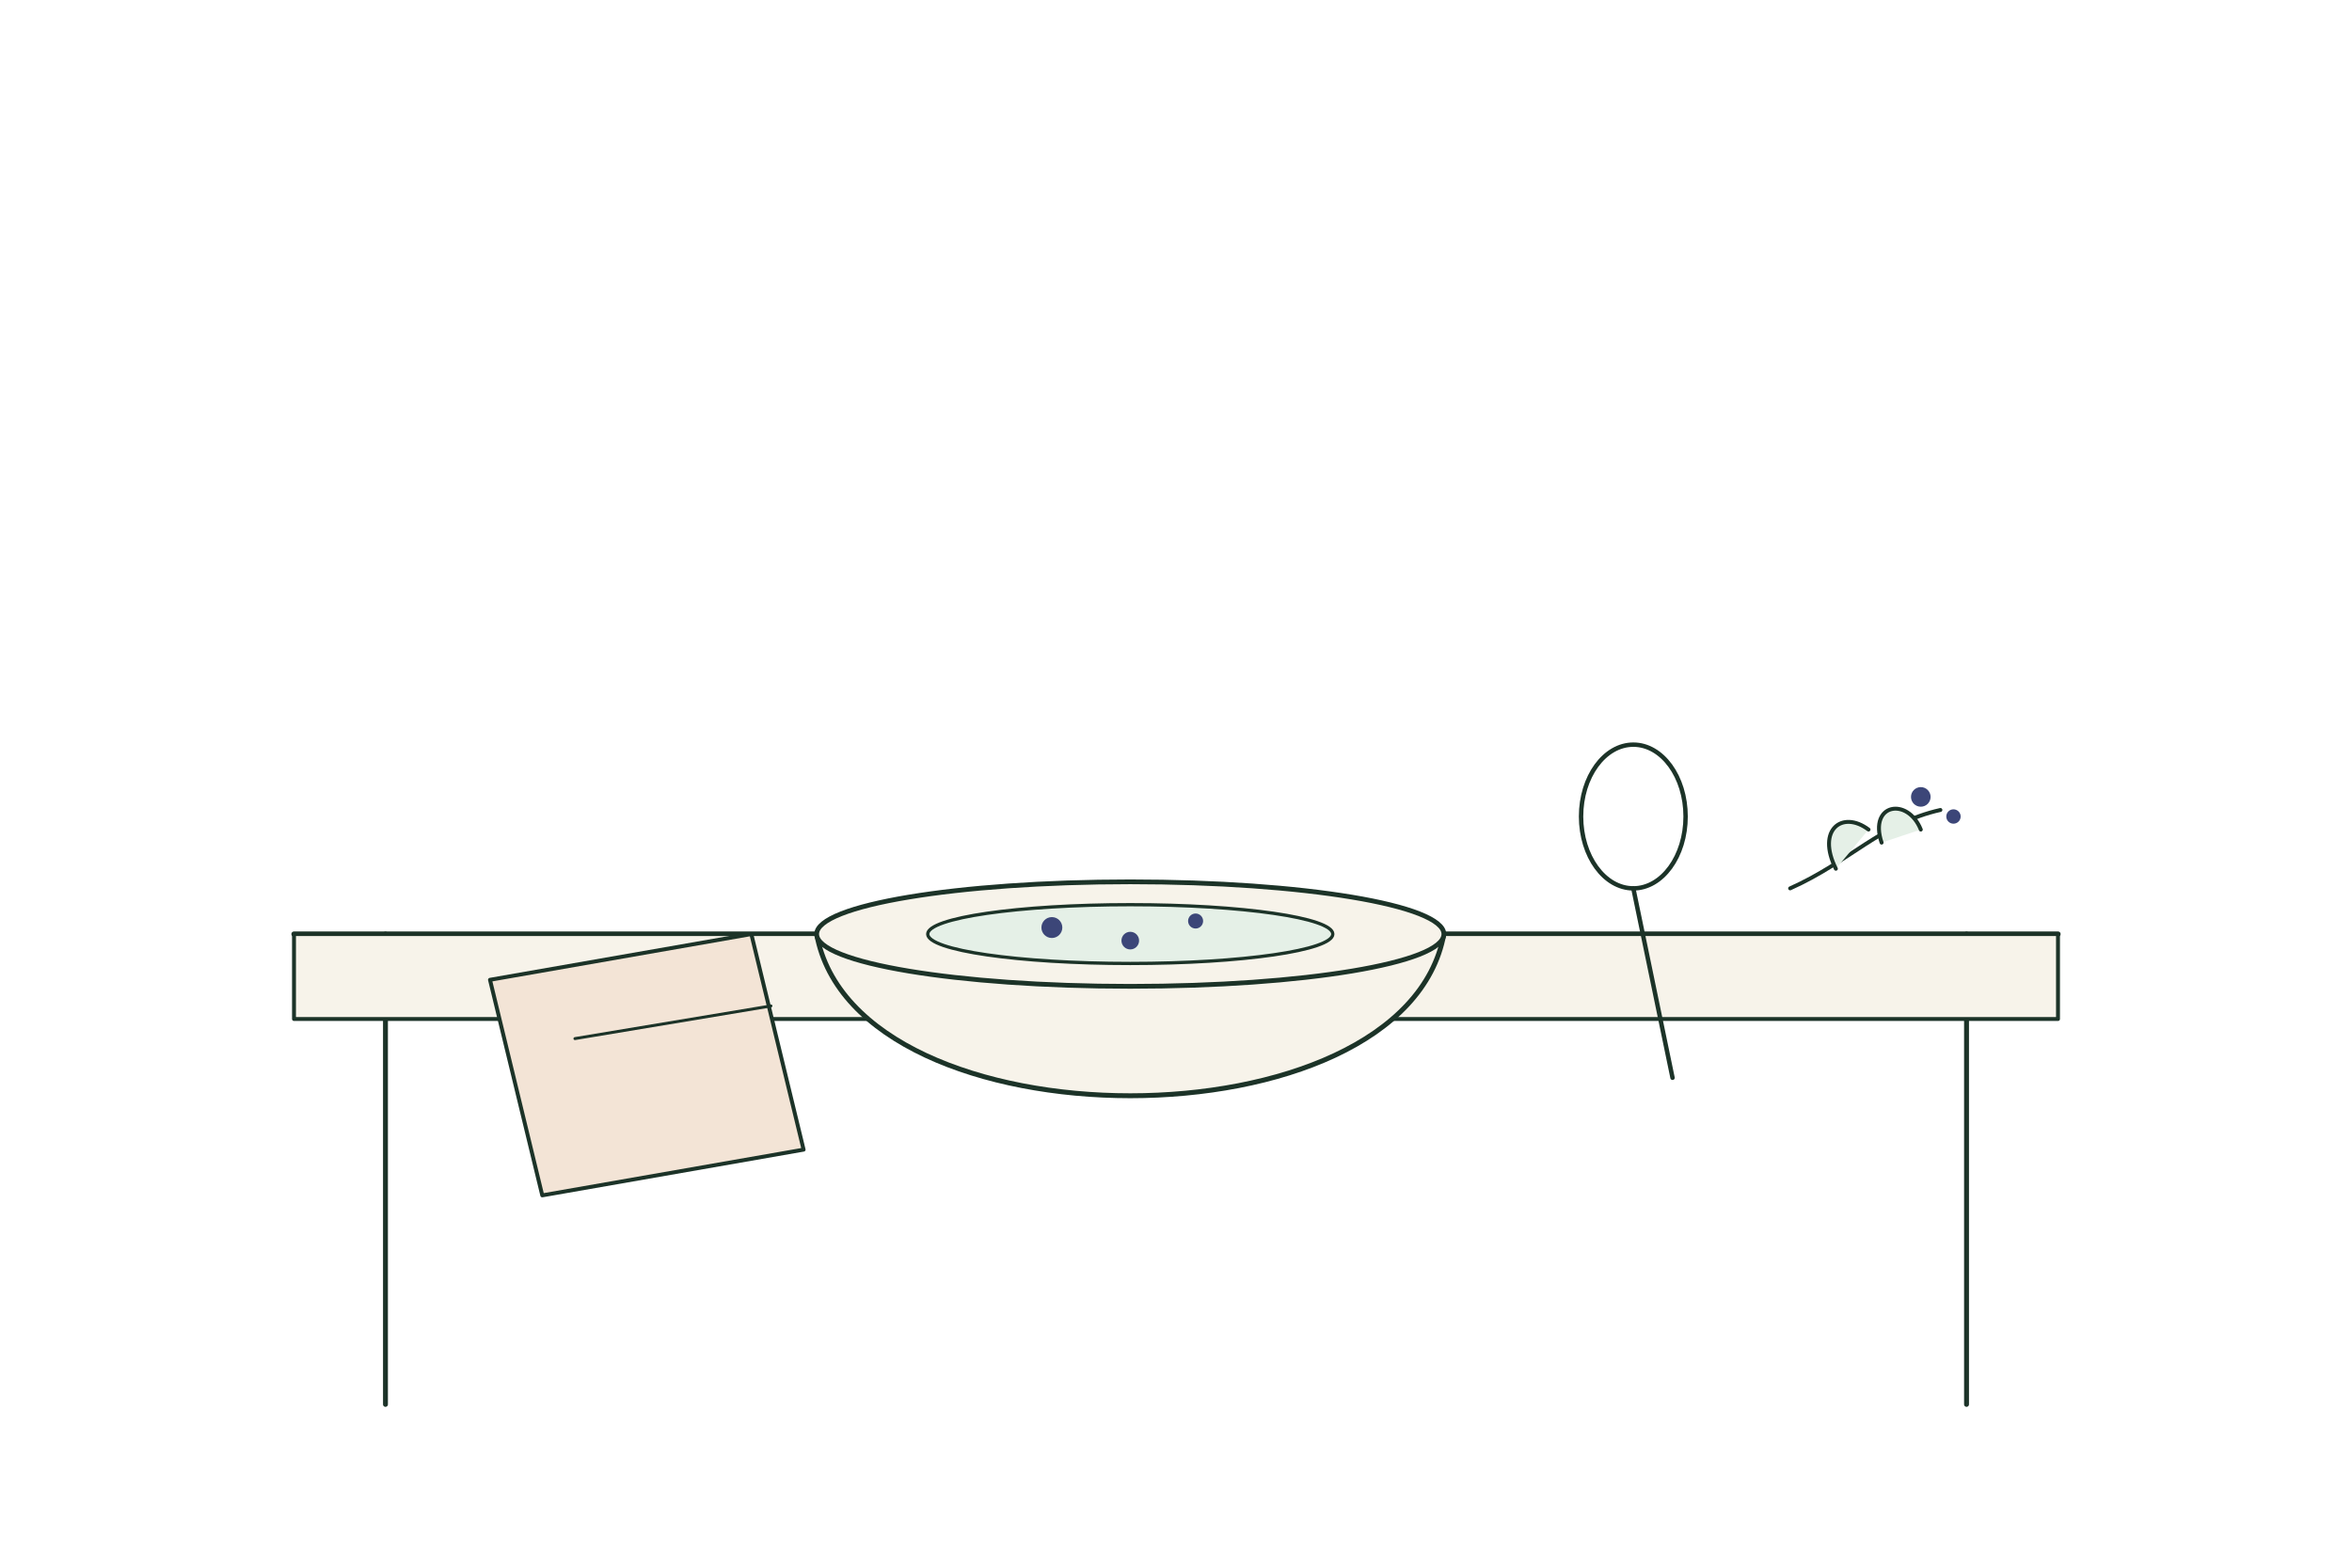
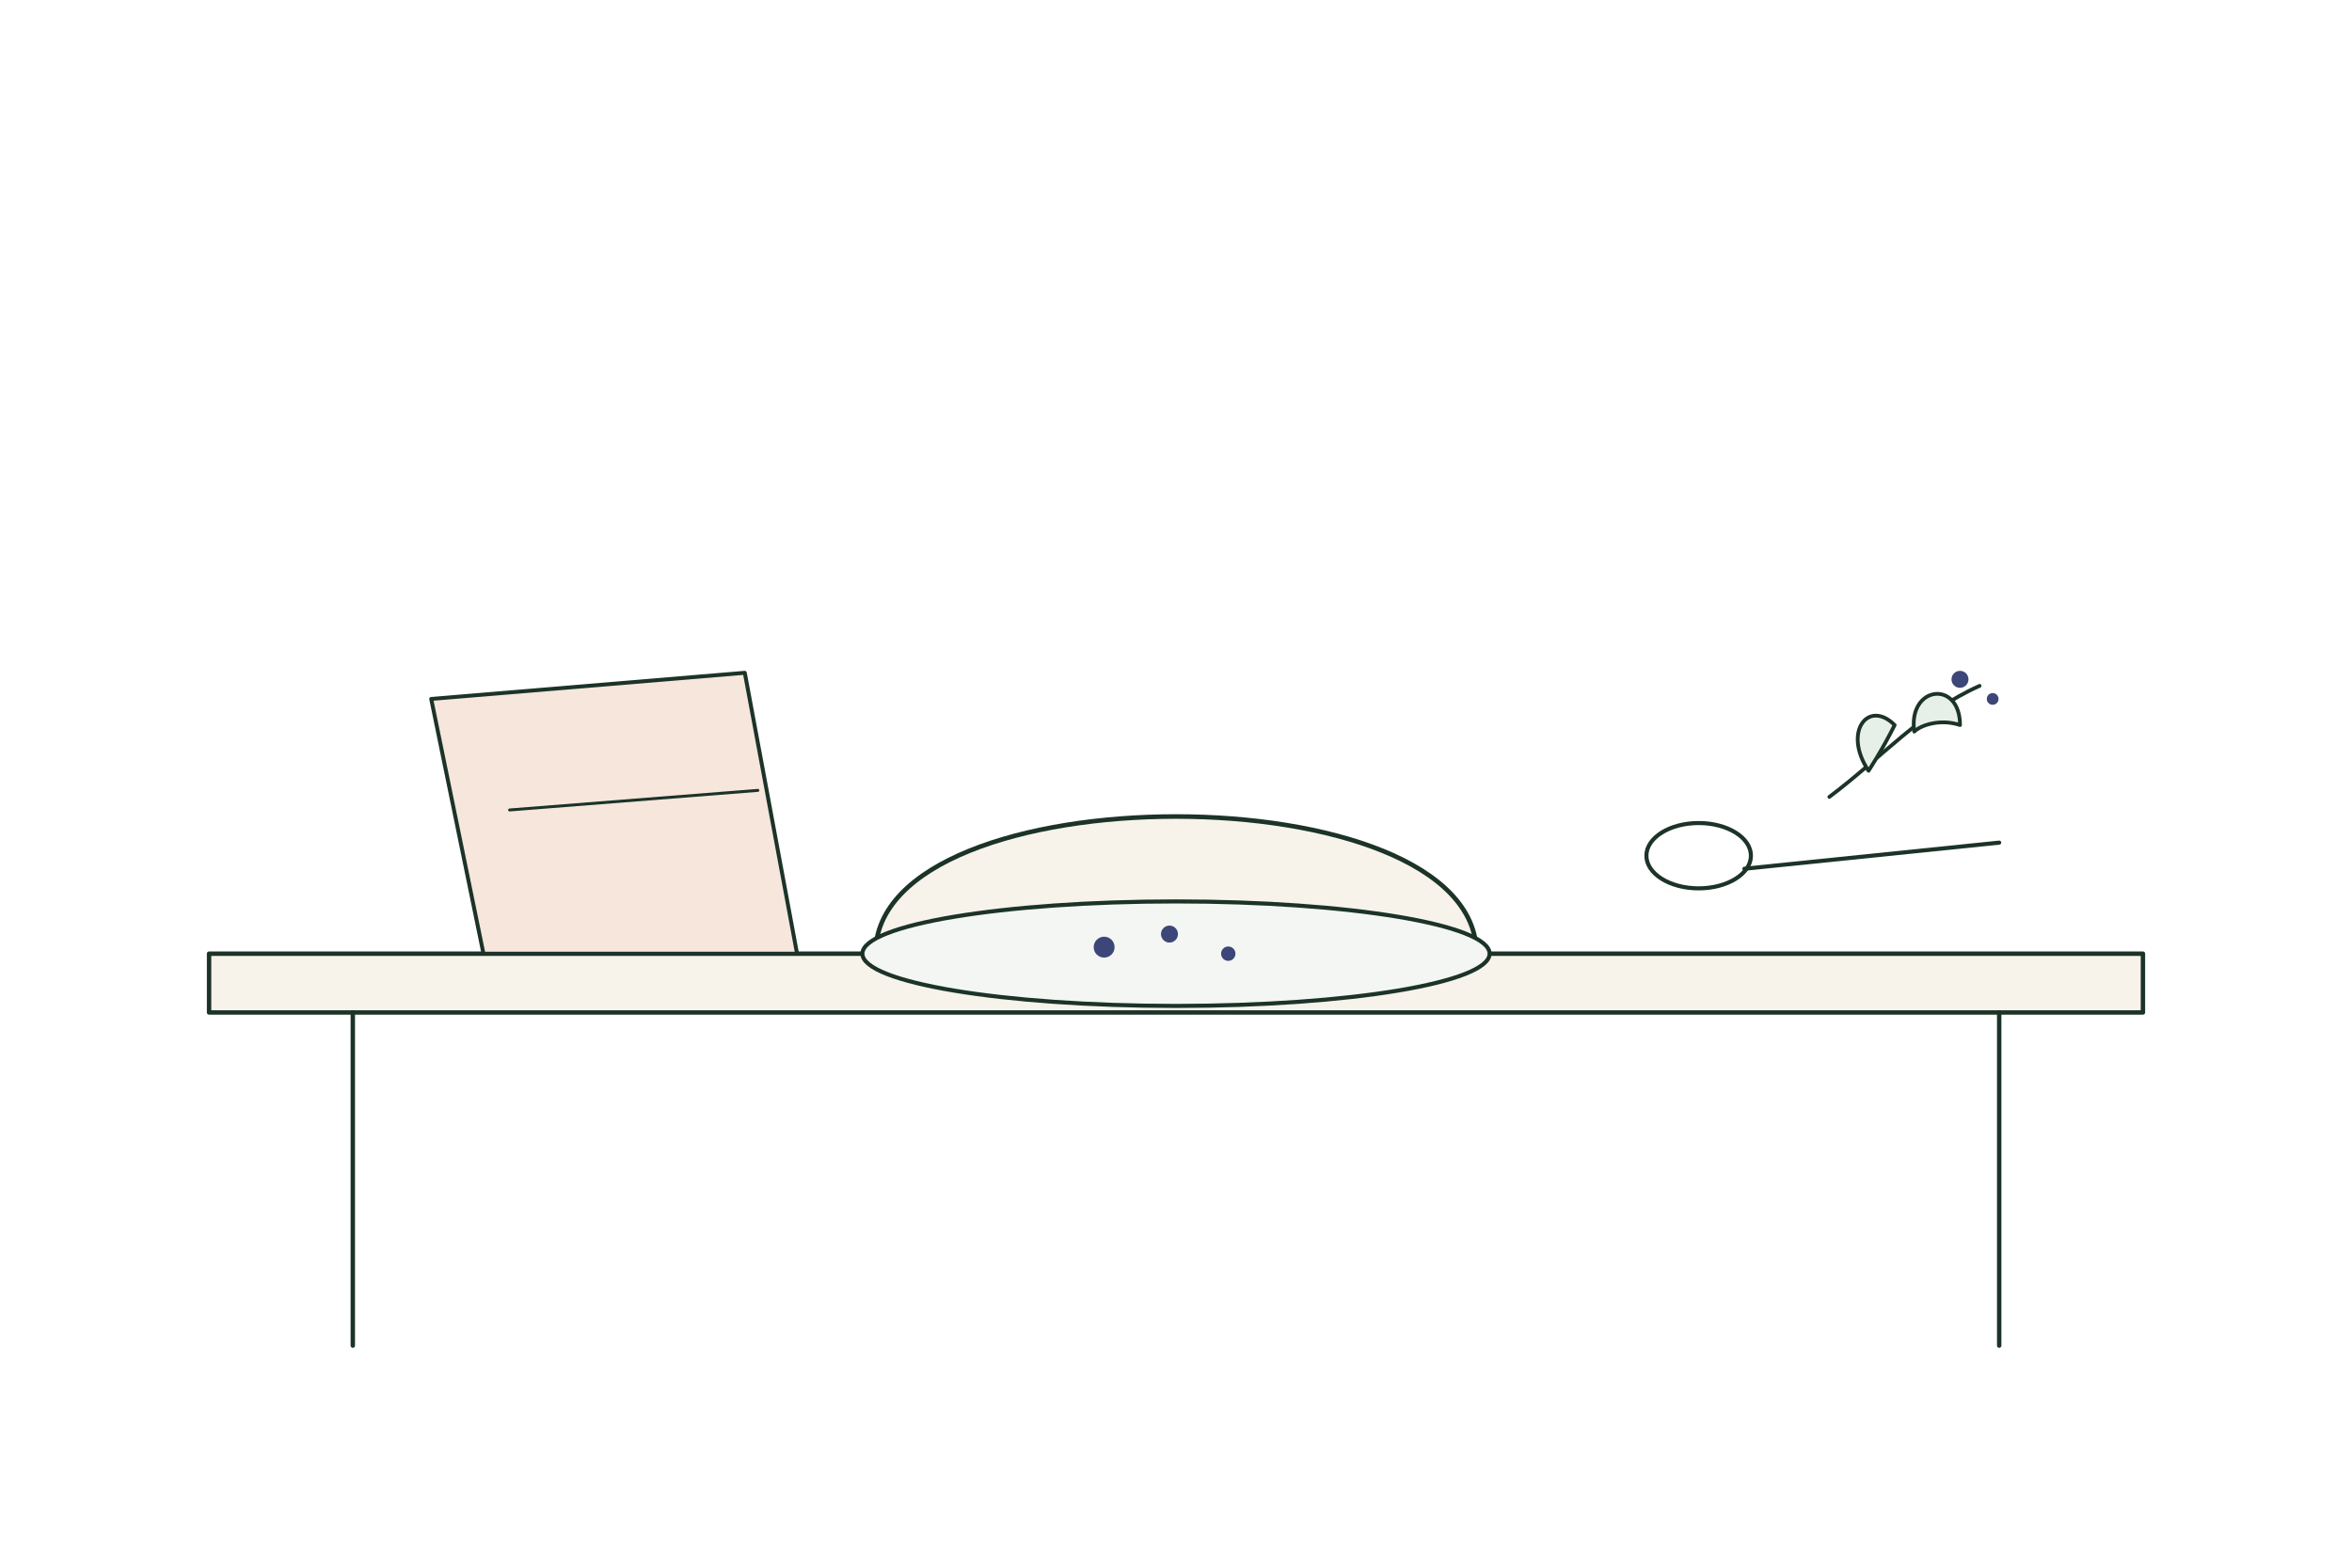
<svg xmlns="http://www.w3.org/2000/svg" viewBox="0 0 720 480" fill="none" stroke-linecap="round" stroke-linejoin="round">
-   <path d="M90 286 H630" stroke="#1c3328" stroke-width="1.6" />
-   <path d="M118 286 V430 M602 286 V430" stroke="#1c3328" stroke-width="1.5" />
-   <path d="M90 286 H630 V312 H90 Z" fill="#f7f3ea" stroke="#1c3328" stroke-width="1.2" />
-   <path d="M150 300 L230 286 L246 352 L166 366 Z" fill="#f3e4d6" stroke="#1c3328" stroke-width="1.2" />
-   <path d="M176 318 L236 308" stroke="#1c3328" stroke-width="0.9" />
-   <path d="M250 286 C 262 352, 430 352, 442 286" fill="#f7f3ea" stroke="#1c3328" stroke-width="1.5" />
-   <ellipse cx="346" cy="286" rx="96" ry="16" fill="#f7f3ea" stroke="#1c3328" stroke-width="1.45" />
-   <ellipse cx="346" cy="286" rx="62" ry="9" fill="#e5f0e7" stroke="#1c3328" stroke-width="1" />
-   <circle cx="322" cy="284" r="3.2" fill="#3c4678" />
-   <circle cx="346" cy="288" r="2.7" fill="#3c4678" />
-   <circle cx="366" cy="282" r="2.3" fill="#3c4678" />
-   <ellipse cx="500" cy="250" rx="16" ry="22" stroke="#1c3328" stroke-width="1.35" />
-   <path d="M500 272 L512 330" stroke="#1c3328" stroke-width="1.35" />
-   <g transform="translate(548 236)" fill="none" stroke="#1c3328" stroke-width="1.2">
-     <path d="M0 36 C 18 28, 28 16, 46 12" />
-     <path d="M14 30 C 8 18, 16 12, 24 18" fill="#e5f0e7" />
-     <path d="M28 22 C 24 10, 36 8, 40 18" fill="#e5f0e7" />
-     <circle cx="40" cy="8" r="3" fill="#3c4678" stroke="none" />
-     <circle cx="50" cy="14" r="2.2" fill="#3c4678" stroke="none" />
+   <path d="M64 292 H 656 V 310 H 64 Z" fill="#f7f3ea" stroke="#1c3328" stroke-width="1.35" />
+   <path d="M108 310 V 412" stroke="#1c3328" stroke-width="1.35" />
+   <path d="M612 310 V 412" stroke="#1c3328" stroke-width="1.35" />
+   <path d="M132 214 L 228 206 L 244 292 L 148 292 Z" fill="#f6e6dc" stroke="#1c3328" stroke-width="1.2" />
+   <path d="M156 248 L 232 242" stroke="#1c3328" stroke-width="0.9" />
+   <path d="M268 292 C 268 236, 452 236, 452 292" fill="#f7f3ea" stroke="#1c3328" stroke-width="1.4" />
+   <ellipse cx="360" cy="292" rx="96" ry="16" fill="#f3f6f2" stroke="#1c3328" stroke-width="1.25" />
+   <circle cx="338" cy="290" r="3.2" fill="#3c4678" stroke="none" />
+   <circle cx="358" cy="286" r="2.6" fill="#3c4678" stroke="none" />
+   <circle cx="376" cy="292" r="2.2" fill="#3c4678" stroke="none" />
+   <ellipse cx="520" cy="262" rx="16" ry="10" stroke="#1c3328" stroke-width="1.25" />
+   <path d="M534 266 L 612 258" stroke="#1c3328" stroke-width="1.25" />
+   <g transform="translate(560 196)" fill="none" stroke="#1c3328" stroke-width="1.15">
+     <path d="M0 48 C 16 36, 28 22, 46 14" />
+     <path d="M12 40 C 4 28, 12 18, 20 26 C 16 34, 12 40, 12 40 Z" fill="#e7f0e8" />
+     <path d="M26 28 C 24 14, 40 12, 40 26 C 34 24, 28 26, 26 28 Z" fill="#e7f0e8" />
+     <circle cx="40" cy="12" r="2.6" fill="#3c4678" stroke="none" />
+     <circle cx="50" cy="18" r="1.8" fill="#3c4678" stroke="none" />
  </g>
</svg>
